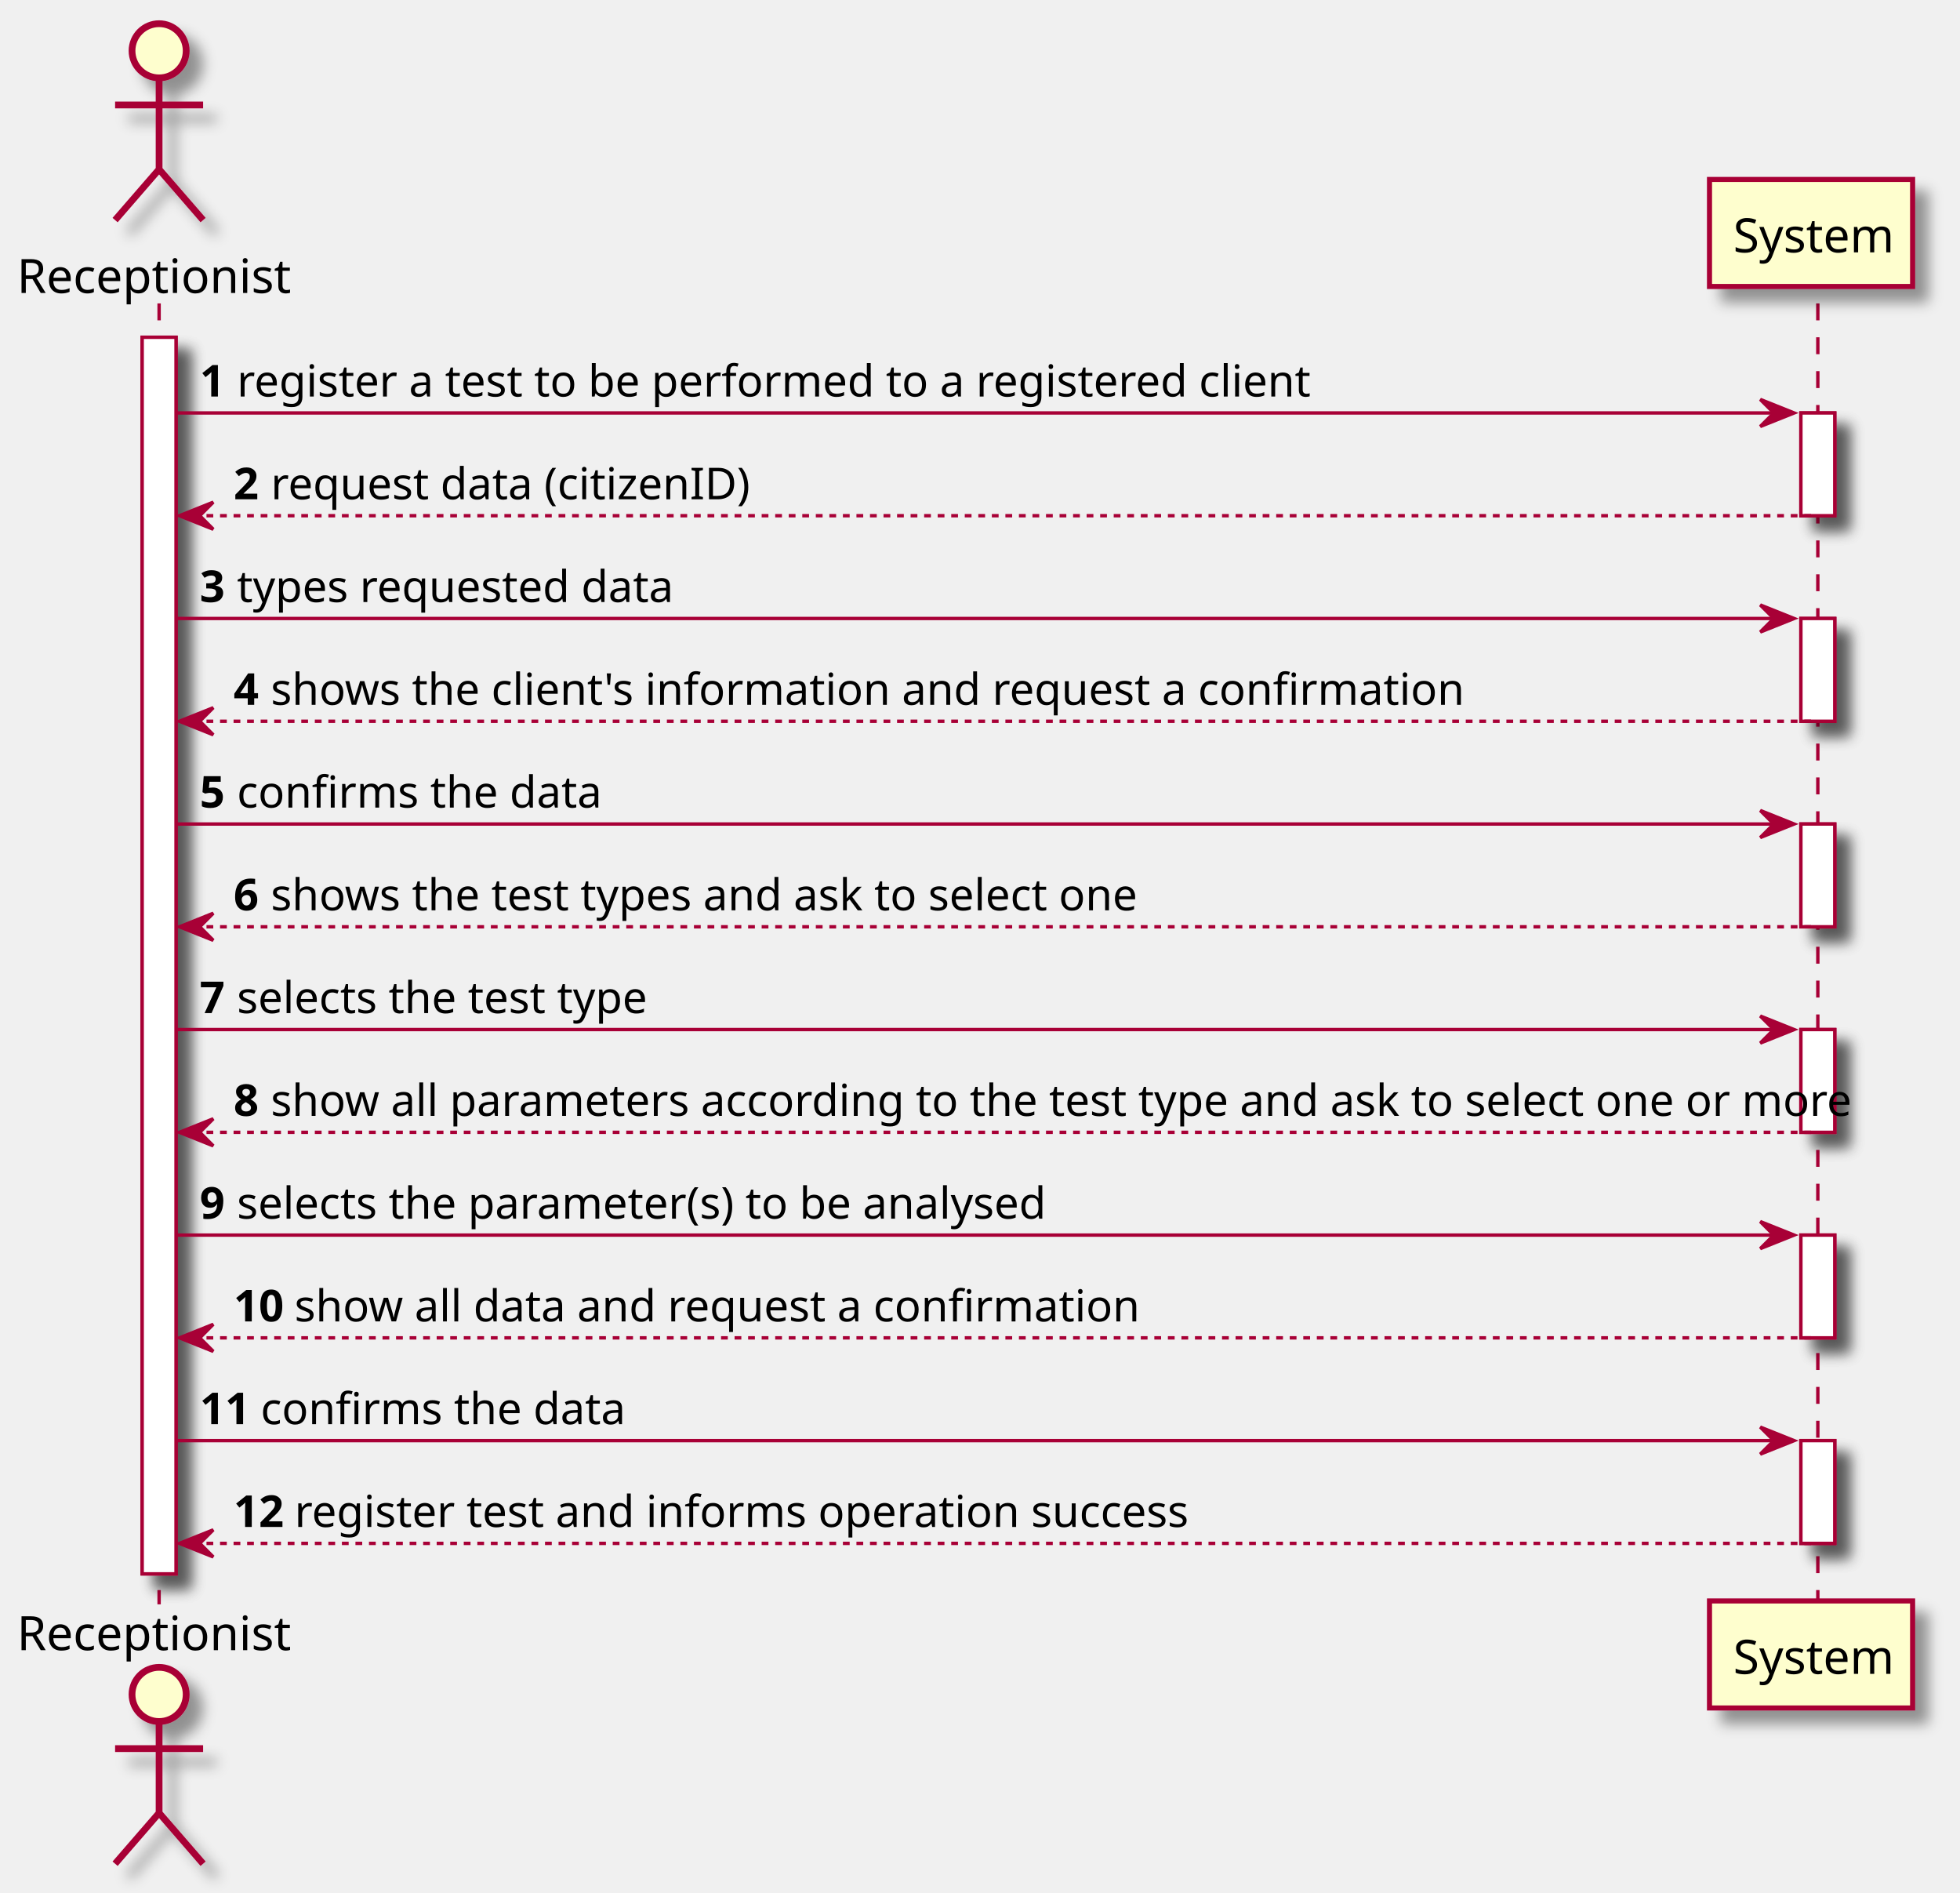
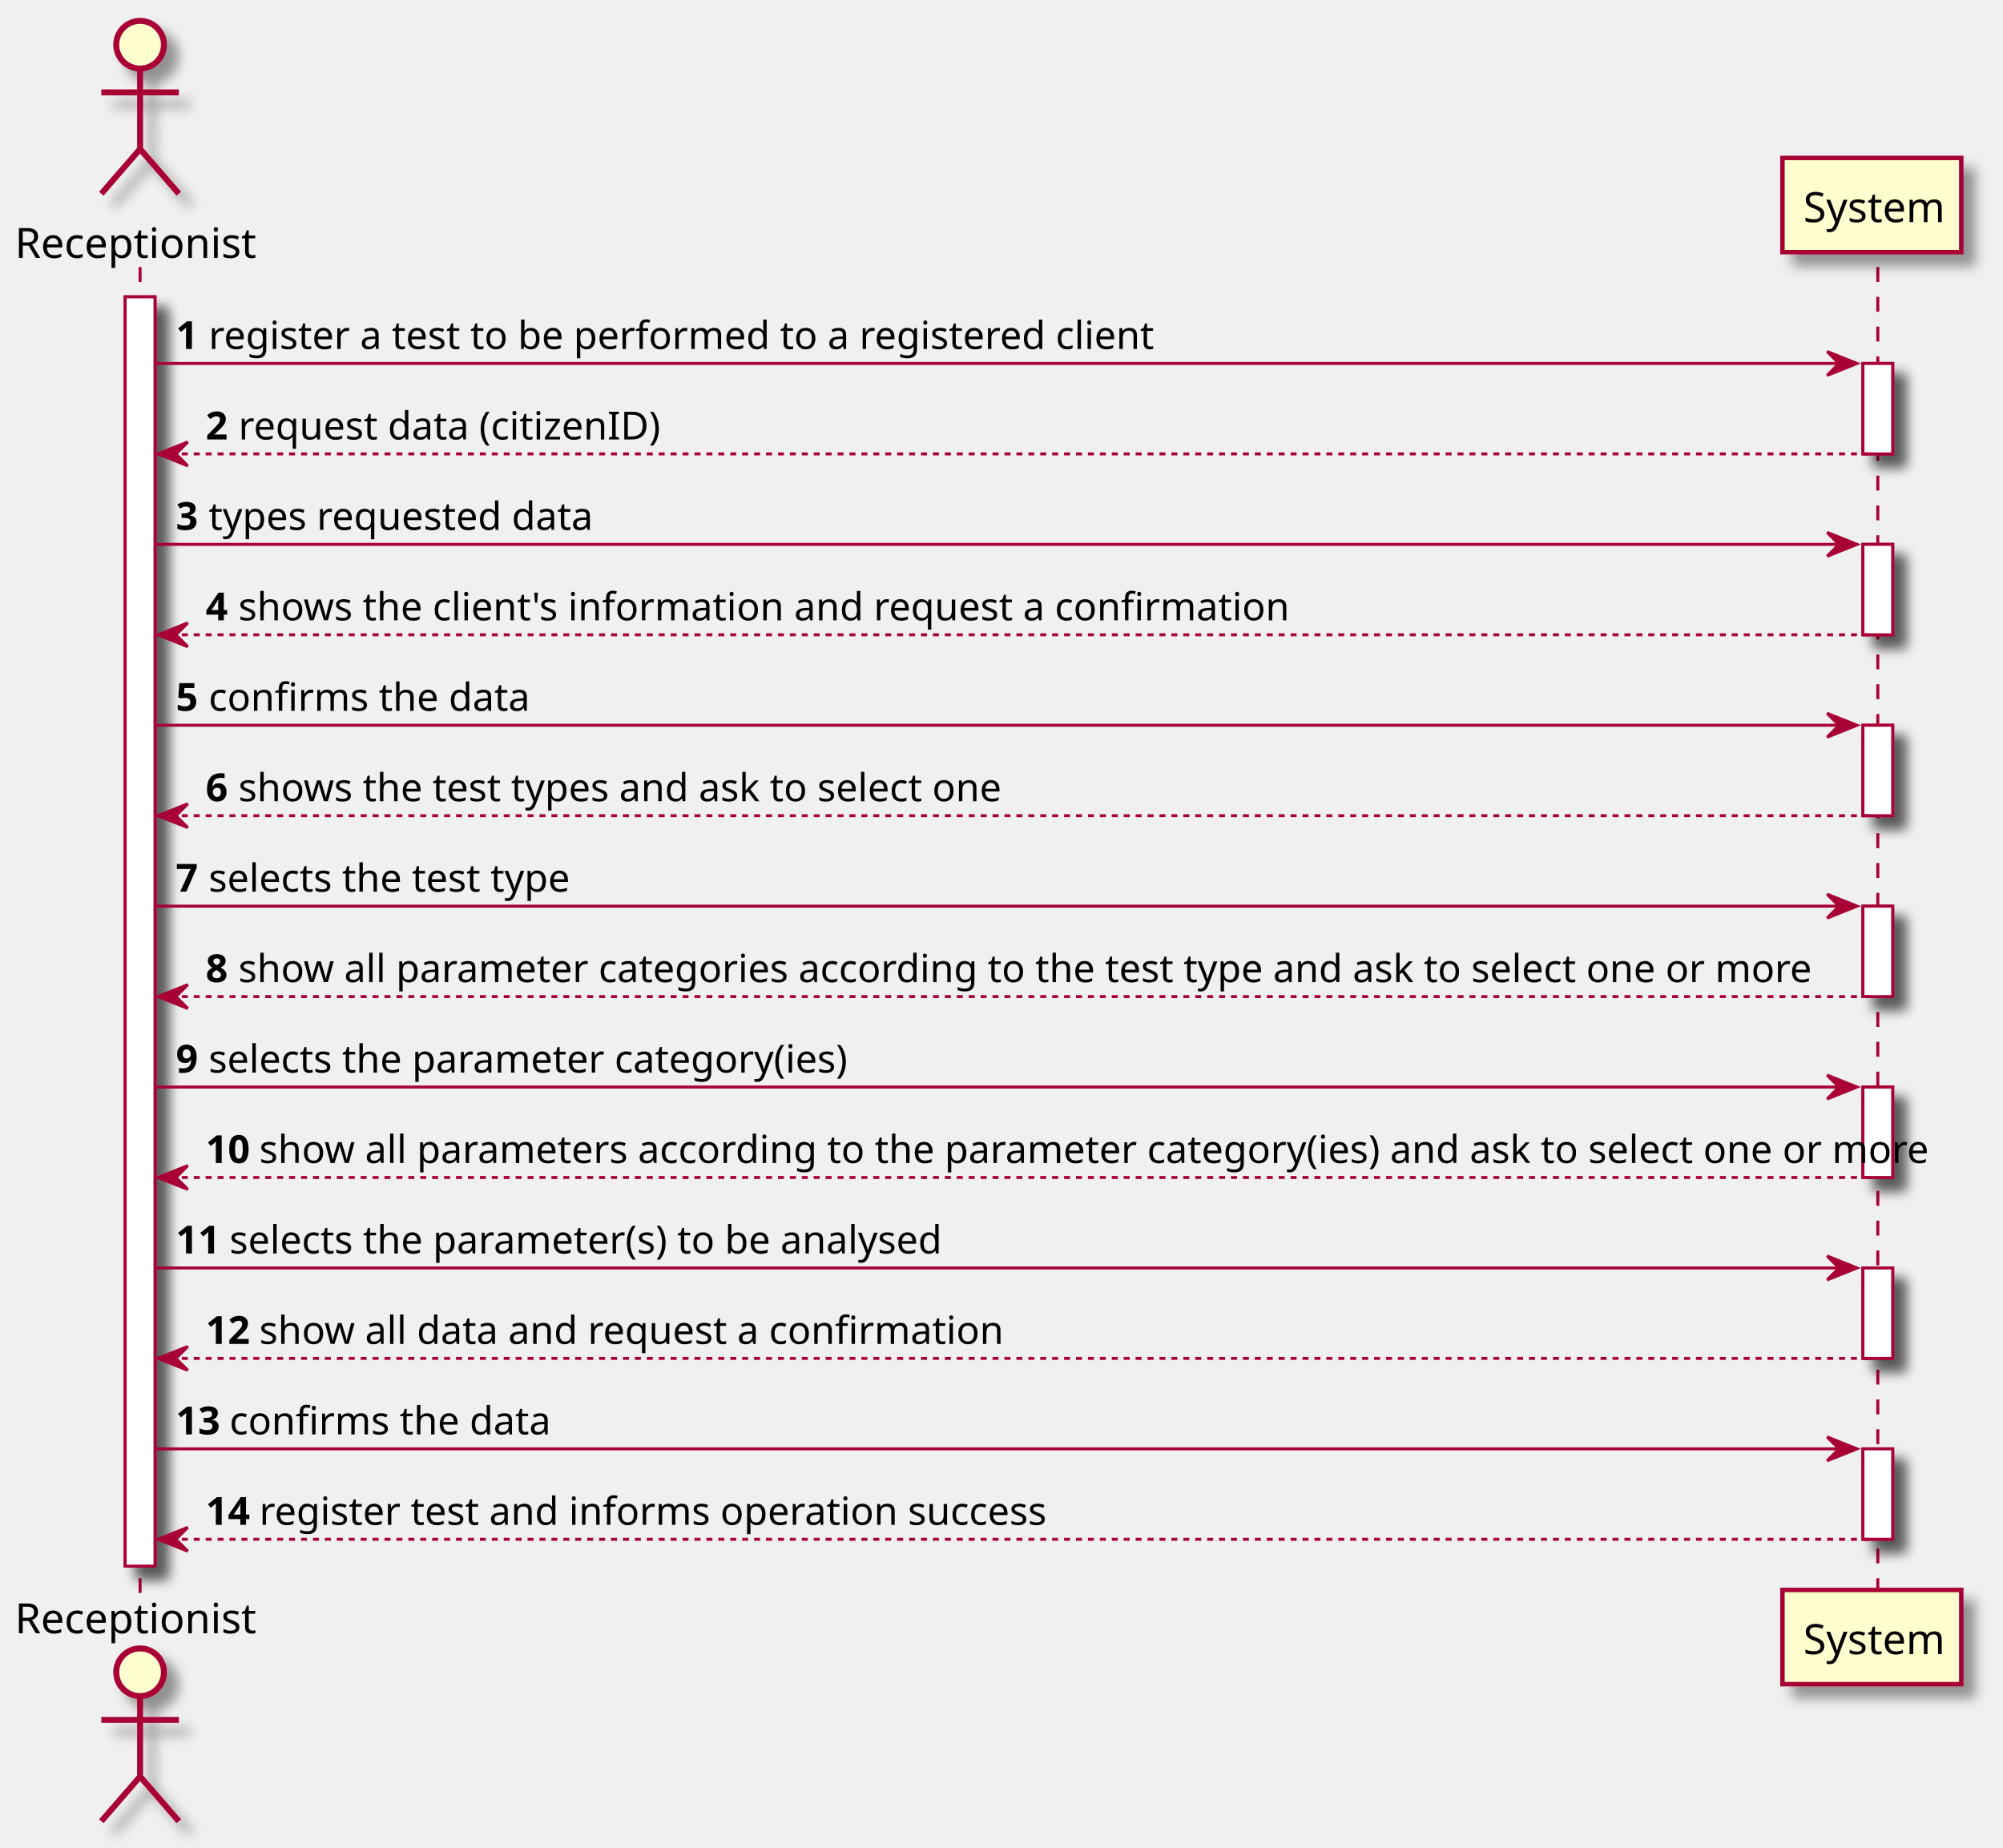
- <svg xmlns="http://www.w3.org/2000/svg" contentScriptType="application/ecmascript" contentStyleType="text/css" height="559px" preserveAspectRatio="none" style="width:579px;height:559px;" version="1.1" viewBox="0 0 579 559" width="579px" zoomAndPan="magnify">
+ <svg xmlns="http://www.w3.org/2000/svg" contentScriptType="application/ecmascript" contentStyleType="text/css" height="620px" preserveAspectRatio="none" style="width:672px;height:620px;" version="1.1" viewBox="0 0 672 620" width="672px" zoomAndPan="magnify">
  <defs>
-     <filter height="300%" id="f1kukc4k97phzz" width="300%" x="-1" y="-1">
+     <filter height="300%" id="f1hqfr4qx3aw5q" width="300%" x="-1" y="-1">
      <feGaussianBlur result="blurOut" stdDeviation="2.0" />
      <feColorMatrix in="blurOut" result="blurOut2" type="matrix" values="0 0 0 0 0 0 0 0 0 0 0 0 0 0 0 0 0 0 .4 0" />
      <feOffset dx="4.0" dy="4.0" in="blurOut2" result="blurOut3" />
      <feBlend in="SourceGraphic" in2="blurOut3" mode="normal" />
    </filter>
  </defs>
  <g>
-     <rect fill="#FFFFFF" filter="url(#f1kukc4k97phzz)" height="365.219" style="stroke:#A80036;stroke-width:1.0;" width="10" x="42" y="99.609" />
-     <rect fill="#FFFFFF" filter="url(#f1kukc4k97phzz)" height="30.352" style="stroke:#A80036;stroke-width:1.0;" width="10" x="532" y="121.961" />
-     <rect fill="#FFFFFF" filter="url(#f1kukc4k97phzz)" height="30.352" style="stroke:#A80036;stroke-width:1.0;" width="10" x="532" y="182.664" />
-     <rect fill="#FFFFFF" filter="url(#f1kukc4k97phzz)" height="30.352" style="stroke:#A80036;stroke-width:1.0;" width="10" x="532" y="243.367" />
-     <rect fill="#FFFFFF" filter="url(#f1kukc4k97phzz)" height="30.352" style="stroke:#A80036;stroke-width:1.0;" width="10" x="532" y="304.07" />
-     <rect fill="#FFFFFF" filter="url(#f1kukc4k97phzz)" height="30.352" style="stroke:#A80036;stroke-width:1.0;" width="10" x="532" y="364.773" />
-     <rect fill="#FFFFFF" filter="url(#f1kukc4k97phzz)" height="30.352" style="stroke:#A80036;stroke-width:1.0;" width="10" x="532" y="425.477" />
-     <line style="stroke:#A80036;stroke-width:1.0;stroke-dasharray:5.0,5.0;" x1="47" x2="47" y1="89.609" y2="473.828" />
-     <line style="stroke:#A80036;stroke-width:1.0;stroke-dasharray:5.0,5.0;" x1="537" x2="537" y1="89.609" y2="473.828" />
+     <rect fill="#FFFFFF" filter="url(#f1hqfr4qx3aw5q)" height="425.922" style="stroke:#A80036;stroke-width:1.0;" width="10" x="42" y="99.609" />
+     <rect fill="#FFFFFF" filter="url(#f1hqfr4qx3aw5q)" height="30.352" style="stroke:#A80036;stroke-width:1.0;" width="10" x="625" y="121.961" />
+     <rect fill="#FFFFFF" filter="url(#f1hqfr4qx3aw5q)" height="30.352" style="stroke:#A80036;stroke-width:1.0;" width="10" x="625" y="182.664" />
+     <rect fill="#FFFFFF" filter="url(#f1hqfr4qx3aw5q)" height="30.352" style="stroke:#A80036;stroke-width:1.0;" width="10" x="625" y="243.367" />
+     <rect fill="#FFFFFF" filter="url(#f1hqfr4qx3aw5q)" height="30.352" style="stroke:#A80036;stroke-width:1.0;" width="10" x="625" y="304.07" />
+     <rect fill="#FFFFFF" filter="url(#f1hqfr4qx3aw5q)" height="30.352" style="stroke:#A80036;stroke-width:1.0;" width="10" x="625" y="364.773" />
+     <rect fill="#FFFFFF" filter="url(#f1hqfr4qx3aw5q)" height="30.352" style="stroke:#A80036;stroke-width:1.0;" width="10" x="625" y="425.477" />
+     <rect fill="#FFFFFF" filter="url(#f1hqfr4qx3aw5q)" height="30.352" style="stroke:#A80036;stroke-width:1.0;" width="10" x="625" y="486.18" />
+     <line style="stroke:#A80036;stroke-width:1.0;stroke-dasharray:5.0,5.0;" x1="47" x2="47" y1="89.609" y2="534.531" />
+     <line style="stroke:#A80036;stroke-width:1.0;stroke-dasharray:5.0,5.0;" x1="630" x2="630" y1="89.609" y2="534.531" />
    <text fill="#000000" font-family="sans-serif" font-size="14" lengthAdjust="spacing" textLength="78" x="5" y="86.533">Receptionist</text>
-     <ellipse cx="47" cy="15" fill="#FEFECE" filter="url(#f1kukc4k97phzz)" rx="8" ry="8" style="stroke:#A80036;stroke-width:2.0;" />
-     <path d="M47,23 L47,50 M34,31 L60,31 M47,50 L34,65 M47,50 L60,65 " fill="none" filter="url(#f1kukc4k97phzz)" style="stroke:#A80036;stroke-width:2.0;" />
-     <text fill="#000000" font-family="sans-serif" font-size="14" lengthAdjust="spacing" textLength="78" x="5" y="487.361">Receptionist</text>
-     <ellipse cx="47" cy="500.438" fill="#FEFECE" filter="url(#f1kukc4k97phzz)" rx="8" ry="8" style="stroke:#A80036;stroke-width:2.0;" />
-     <path d="M47,508.438 L47,535.438 M34,516.438 L60,516.438 M47,535.438 L34,550.438 M47,535.438 L60,550.438 " fill="none" filter="url(#f1kukc4k97phzz)" style="stroke:#A80036;stroke-width:2.0;" />
-     <rect fill="#FEFECE" filter="url(#f1kukc4k97phzz)" height="31.609" style="stroke:#A80036;stroke-width:1.5;" width="60" x="505" y="53" />
-     <text fill="#000000" font-family="sans-serif" font-size="14" lengthAdjust="spacing" textLength="46" x="512" y="74.533">System</text>
-     <rect fill="#FEFECE" filter="url(#f1kukc4k97phzz)" height="31.609" style="stroke:#A80036;stroke-width:1.5;" width="60" x="505" y="472.828" />
-     <text fill="#000000" font-family="sans-serif" font-size="14" lengthAdjust="spacing" textLength="46" x="512" y="494.361">System</text>
-     <rect fill="#FFFFFF" filter="url(#f1kukc4k97phzz)" height="365.219" style="stroke:#A80036;stroke-width:1.0;" width="10" x="42" y="99.609" />
-     <rect fill="#FFFFFF" filter="url(#f1kukc4k97phzz)" height="30.352" style="stroke:#A80036;stroke-width:1.0;" width="10" x="532" y="121.961" />
-     <rect fill="#FFFFFF" filter="url(#f1kukc4k97phzz)" height="30.352" style="stroke:#A80036;stroke-width:1.0;" width="10" x="532" y="182.664" />
-     <rect fill="#FFFFFF" filter="url(#f1kukc4k97phzz)" height="30.352" style="stroke:#A80036;stroke-width:1.0;" width="10" x="532" y="243.367" />
-     <rect fill="#FFFFFF" filter="url(#f1kukc4k97phzz)" height="30.352" style="stroke:#A80036;stroke-width:1.0;" width="10" x="532" y="304.07" />
-     <rect fill="#FFFFFF" filter="url(#f1kukc4k97phzz)" height="30.352" style="stroke:#A80036;stroke-width:1.0;" width="10" x="532" y="364.773" />
-     <rect fill="#FFFFFF" filter="url(#f1kukc4k97phzz)" height="30.352" style="stroke:#A80036;stroke-width:1.0;" width="10" x="532" y="425.477" />
-     <polygon fill="#A80036" points="520,117.961,530,121.961,520,125.961,524,121.961" style="stroke:#A80036;stroke-width:1.0;" />
-     <line style="stroke:#A80036;stroke-width:1.0;" x1="52" x2="526" y1="121.961" y2="121.961" />
+     <ellipse cx="47" cy="15" fill="#FEFECE" filter="url(#f1hqfr4qx3aw5q)" rx="8" ry="8" style="stroke:#A80036;stroke-width:2.0;" />
+     <path d="M47,23 L47,50 M34,31 L60,31 M47,50 L34,65 M47,50 L60,65 " fill="none" filter="url(#f1hqfr4qx3aw5q)" style="stroke:#A80036;stroke-width:2.0;" />
+     <text fill="#000000" font-family="sans-serif" font-size="14" lengthAdjust="spacing" textLength="78" x="5" y="548.064">Receptionist</text>
+     <ellipse cx="47" cy="561.141" fill="#FEFECE" filter="url(#f1hqfr4qx3aw5q)" rx="8" ry="8" style="stroke:#A80036;stroke-width:2.0;" />
+     <path d="M47,569.141 L47,596.141 M34,577.141 L60,577.141 M47,596.141 L34,611.141 M47,596.141 L60,611.141 " fill="none" filter="url(#f1hqfr4qx3aw5q)" style="stroke:#A80036;stroke-width:2.0;" />
+     <rect fill="#FEFECE" filter="url(#f1hqfr4qx3aw5q)" height="31.609" style="stroke:#A80036;stroke-width:1.5;" width="60" x="598" y="53" />
+     <text fill="#000000" font-family="sans-serif" font-size="14" lengthAdjust="spacing" textLength="46" x="605" y="74.533">System</text>
+     <rect fill="#FEFECE" filter="url(#f1hqfr4qx3aw5q)" height="31.609" style="stroke:#A80036;stroke-width:1.5;" width="60" x="598" y="533.531" />
+     <text fill="#000000" font-family="sans-serif" font-size="14" lengthAdjust="spacing" textLength="46" x="605" y="555.064">System</text>
+     <rect fill="#FFFFFF" filter="url(#f1hqfr4qx3aw5q)" height="425.922" style="stroke:#A80036;stroke-width:1.0;" width="10" x="42" y="99.609" />
+     <rect fill="#FFFFFF" filter="url(#f1hqfr4qx3aw5q)" height="30.352" style="stroke:#A80036;stroke-width:1.0;" width="10" x="625" y="121.961" />
+     <rect fill="#FFFFFF" filter="url(#f1hqfr4qx3aw5q)" height="30.352" style="stroke:#A80036;stroke-width:1.0;" width="10" x="625" y="182.664" />
+     <rect fill="#FFFFFF" filter="url(#f1hqfr4qx3aw5q)" height="30.352" style="stroke:#A80036;stroke-width:1.0;" width="10" x="625" y="243.367" />
+     <rect fill="#FFFFFF" filter="url(#f1hqfr4qx3aw5q)" height="30.352" style="stroke:#A80036;stroke-width:1.0;" width="10" x="625" y="304.07" />
+     <rect fill="#FFFFFF" filter="url(#f1hqfr4qx3aw5q)" height="30.352" style="stroke:#A80036;stroke-width:1.0;" width="10" x="625" y="364.773" />
+     <rect fill="#FFFFFF" filter="url(#f1hqfr4qx3aw5q)" height="30.352" style="stroke:#A80036;stroke-width:1.0;" width="10" x="625" y="425.477" />
+     <rect fill="#FFFFFF" filter="url(#f1hqfr4qx3aw5q)" height="30.352" style="stroke:#A80036;stroke-width:1.0;" width="10" x="625" y="486.18" />
+     <polygon fill="#A80036" points="613,117.961,623,121.961,613,125.961,617,121.961" style="stroke:#A80036;stroke-width:1.0;" />
+     <line style="stroke:#A80036;stroke-width:1.0;" x1="52" x2="619" y1="121.961" y2="121.961" />
    <text fill="#000000" font-family="sans-serif" font-size="13" font-weight="bold" lengthAdjust="spacing" textLength="7" x="59" y="117.105">1</text>
    <text fill="#000000" font-family="sans-serif" font-size="13" lengthAdjust="spacing" textLength="296" x="70" y="117.105">register a test to be performed to a registered client</text>
    <polygon fill="#A80036" points="63,148.312,53,152.312,63,156.312,59,152.312" style="stroke:#A80036;stroke-width:1.0;" />
-     <line style="stroke:#A80036;stroke-width:1.0;stroke-dasharray:2.0,2.0;" x1="57" x2="536" y1="152.312" y2="152.312" />
+     <line style="stroke:#A80036;stroke-width:1.0;stroke-dasharray:2.0,2.0;" x1="57" x2="629" y1="152.312" y2="152.312" />
    <text fill="#000000" font-family="sans-serif" font-size="13" font-weight="bold" lengthAdjust="spacing" textLength="7" x="69" y="147.456">2</text>
    <text fill="#000000" font-family="sans-serif" font-size="13" lengthAdjust="spacing" textLength="134" x="80" y="147.456">request data (citizenID)</text>
-     <polygon fill="#A80036" points="520,178.664,530,182.664,520,186.664,524,182.664" style="stroke:#A80036;stroke-width:1.0;" />
-     <line style="stroke:#A80036;stroke-width:1.0;" x1="52" x2="526" y1="182.664" y2="182.664" />
+     <polygon fill="#A80036" points="613,178.664,623,182.664,613,186.664,617,182.664" style="stroke:#A80036;stroke-width:1.0;" />
+     <line style="stroke:#A80036;stroke-width:1.0;" x1="52" x2="619" y1="182.664" y2="182.664" />
    <text fill="#000000" font-family="sans-serif" font-size="13" font-weight="bold" lengthAdjust="spacing" textLength="7" x="59" y="177.808">3</text>
    <text fill="#000000" font-family="sans-serif" font-size="13" lengthAdjust="spacing" textLength="122" x="70" y="177.808">types requested data</text>
    <polygon fill="#A80036" points="63,209.016,53,213.016,63,217.016,59,213.016" style="stroke:#A80036;stroke-width:1.0;" />
-     <line style="stroke:#A80036;stroke-width:1.0;stroke-dasharray:2.0,2.0;" x1="57" x2="536" y1="213.016" y2="213.016" />
+     <line style="stroke:#A80036;stroke-width:1.0;stroke-dasharray:2.0,2.0;" x1="57" x2="629" y1="213.016" y2="213.016" />
    <text fill="#000000" font-family="sans-serif" font-size="13" font-weight="bold" lengthAdjust="spacing" textLength="7" x="69" y="208.159">4</text>
    <text fill="#000000" font-family="sans-serif" font-size="13" lengthAdjust="spacing" textLength="327" x="80" y="208.159">shows the client's information and request a confirmation</text>
-     <polygon fill="#A80036" points="520,239.367,530,243.367,520,247.367,524,243.367" style="stroke:#A80036;stroke-width:1.0;" />
-     <line style="stroke:#A80036;stroke-width:1.0;" x1="52" x2="526" y1="243.367" y2="243.367" />
+     <polygon fill="#A80036" points="613,239.367,623,243.367,613,247.367,617,243.367" style="stroke:#A80036;stroke-width:1.0;" />
+     <line style="stroke:#A80036;stroke-width:1.0;" x1="52" x2="619" y1="243.367" y2="243.367" />
    <text fill="#000000" font-family="sans-serif" font-size="13" font-weight="bold" lengthAdjust="spacing" textLength="7" x="59" y="238.511">5</text>
    <text fill="#000000" font-family="sans-serif" font-size="13" lengthAdjust="spacing" textLength="100" x="70" y="238.511">confirms the data</text>
    <polygon fill="#A80036" points="63,269.719,53,273.719,63,277.719,59,273.719" style="stroke:#A80036;stroke-width:1.0;" />
-     <line style="stroke:#A80036;stroke-width:1.0;stroke-dasharray:2.0,2.0;" x1="57" x2="536" y1="273.719" y2="273.719" />
+     <line style="stroke:#A80036;stroke-width:1.0;stroke-dasharray:2.0,2.0;" x1="57" x2="629" y1="273.719" y2="273.719" />
    <text fill="#000000" font-family="sans-serif" font-size="13" font-weight="bold" lengthAdjust="spacing" textLength="7" x="69" y="268.862">6</text>
    <text fill="#000000" font-family="sans-serif" font-size="13" lengthAdjust="spacing" textLength="250" x="80" y="268.862">shows the test types and ask to select one</text>
-     <polygon fill="#A80036" points="520,300.07,530,304.07,520,308.07,524,304.07" style="stroke:#A80036;stroke-width:1.0;" />
-     <line style="stroke:#A80036;stroke-width:1.0;" x1="52" x2="526" y1="304.07" y2="304.07" />
+     <polygon fill="#A80036" points="613,300.07,623,304.07,613,308.07,617,304.07" style="stroke:#A80036;stroke-width:1.0;" />
+     <line style="stroke:#A80036;stroke-width:1.0;" x1="52" x2="619" y1="304.07" y2="304.07" />
    <text fill="#000000" font-family="sans-serif" font-size="13" font-weight="bold" lengthAdjust="spacing" textLength="7" x="59" y="299.214">7</text>
    <text fill="#000000" font-family="sans-serif" font-size="13" lengthAdjust="spacing" textLength="119" x="70" y="299.214">selects the test type</text>
    <polygon fill="#A80036" points="63,330.422,53,334.422,63,338.422,59,334.422" style="stroke:#A80036;stroke-width:1.0;" />
-     <line style="stroke:#A80036;stroke-width:1.0;stroke-dasharray:2.0,2.0;" x1="57" x2="536" y1="334.422" y2="334.422" />
+     <line style="stroke:#A80036;stroke-width:1.0;stroke-dasharray:2.0,2.0;" x1="57" x2="629" y1="334.422" y2="334.422" />
    <text fill="#000000" font-family="sans-serif" font-size="13" font-weight="bold" lengthAdjust="spacing" textLength="7" x="69" y="329.565">8</text>
-     <text fill="#000000" font-family="sans-serif" font-size="13" lengthAdjust="spacing" textLength="445" x="80" y="329.565">show all parameters according to the test type and ask to select one or more</text>
-     <polygon fill="#A80036" points="520,360.773,530,364.773,520,368.773,524,364.773" style="stroke:#A80036;stroke-width:1.0;" />
-     <line style="stroke:#A80036;stroke-width:1.0;" x1="52" x2="526" y1="364.773" y2="364.773" />
+     <text fill="#000000" font-family="sans-serif" font-size="13" lengthAdjust="spacing" textLength="502" x="80" y="329.565">show all parameter categories according to the test type and ask to select one or more</text>
+     <polygon fill="#A80036" points="613,360.773,623,364.773,613,368.773,617,364.773" style="stroke:#A80036;stroke-width:1.0;" />
+     <line style="stroke:#A80036;stroke-width:1.0;" x1="52" x2="619" y1="364.773" y2="364.773" />
    <text fill="#000000" font-family="sans-serif" font-size="13" font-weight="bold" lengthAdjust="spacing" textLength="7" x="59" y="359.917">9</text>
-     <text fill="#000000" font-family="sans-serif" font-size="13" lengthAdjust="spacing" textLength="230" x="70" y="359.917">selects the parameter(s) to be analysed</text>
+     <text fill="#000000" font-family="sans-serif" font-size="13" lengthAdjust="spacing" textLength="205" x="70" y="359.917">selects the parameter category(ies)</text>
    <polygon fill="#A80036" points="63,391.125,53,395.125,63,399.125,59,395.125" style="stroke:#A80036;stroke-width:1.0;" />
-     <line style="stroke:#A80036;stroke-width:1.0;stroke-dasharray:2.0,2.0;" x1="57" x2="536" y1="395.125" y2="395.125" />
+     <line style="stroke:#A80036;stroke-width:1.0;stroke-dasharray:2.0,2.0;" x1="57" x2="629" y1="395.125" y2="395.125" />
    <text fill="#000000" font-family="sans-serif" font-size="13" font-weight="bold" lengthAdjust="spacing" textLength="14" x="69" y="390.269">10</text>
-     <text fill="#000000" font-family="sans-serif" font-size="13" lengthAdjust="spacing" textLength="233" x="87" y="390.269">show all data and request a confirmation</text>
-     <polygon fill="#A80036" points="520,421.477,530,425.477,520,429.477,524,425.477" style="stroke:#A80036;stroke-width:1.0;" />
-     <line style="stroke:#A80036;stroke-width:1.0;" x1="52" x2="526" y1="425.477" y2="425.477" />
+     <text fill="#000000" font-family="sans-serif" font-size="13" lengthAdjust="spacing" textLength="531" x="87" y="390.269">show all parameters according to the parameter category(ies) and ask to select one or more</text>
+     <polygon fill="#A80036" points="613,421.477,623,425.477,613,429.477,617,425.477" style="stroke:#A80036;stroke-width:1.0;" />
+     <line style="stroke:#A80036;stroke-width:1.0;" x1="52" x2="619" y1="425.477" y2="425.477" />
    <text fill="#000000" font-family="sans-serif" font-size="13" font-weight="bold" lengthAdjust="spacing" textLength="14" x="59" y="420.62">11</text>
-     <text fill="#000000" font-family="sans-serif" font-size="13" lengthAdjust="spacing" textLength="100" x="77" y="420.62">confirms the data</text>
+     <text fill="#000000" font-family="sans-serif" font-size="13" lengthAdjust="spacing" textLength="230" x="77" y="420.62">selects the parameter(s) to be analysed</text>
    <polygon fill="#A80036" points="63,451.828,53,455.828,63,459.828,59,455.828" style="stroke:#A80036;stroke-width:1.0;" />
-     <line style="stroke:#A80036;stroke-width:1.0;stroke-dasharray:2.0,2.0;" x1="57" x2="536" y1="455.828" y2="455.828" />
+     <line style="stroke:#A80036;stroke-width:1.0;stroke-dasharray:2.0,2.0;" x1="57" x2="629" y1="455.828" y2="455.828" />
    <text fill="#000000" font-family="sans-serif" font-size="13" font-weight="bold" lengthAdjust="spacing" textLength="14" x="69" y="450.972">12</text>
-     <text fill="#000000" font-family="sans-serif" font-size="13" lengthAdjust="spacing" textLength="250" x="87" y="450.972">register test and informs operation success</text>
+     <text fill="#000000" font-family="sans-serif" font-size="13" lengthAdjust="spacing" textLength="233" x="87" y="450.972">show all data and request a confirmation</text>
+     <polygon fill="#A80036" points="613,482.18,623,486.18,613,490.18,617,486.18" style="stroke:#A80036;stroke-width:1.0;" />
+     <line style="stroke:#A80036;stroke-width:1.0;" x1="52" x2="619" y1="486.18" y2="486.18" />
+     <text fill="#000000" font-family="sans-serif" font-size="13" font-weight="bold" lengthAdjust="spacing" textLength="14" x="59" y="481.323">13</text>
+     <text fill="#000000" font-family="sans-serif" font-size="13" lengthAdjust="spacing" textLength="100" x="77" y="481.323">confirms the data</text>
+     <polygon fill="#A80036" points="63,512.531,53,516.531,63,520.531,59,516.531" style="stroke:#A80036;stroke-width:1.0;" />
+     <line style="stroke:#A80036;stroke-width:1.0;stroke-dasharray:2.0,2.0;" x1="57" x2="629" y1="516.531" y2="516.531" />
+     <text fill="#000000" font-family="sans-serif" font-size="13" font-weight="bold" lengthAdjust="spacing" textLength="14" x="69" y="511.675">14</text>
+     <text fill="#000000" font-family="sans-serif" font-size="13" lengthAdjust="spacing" textLength="250" x="87" y="511.675">register test and informs operation success</text>
  </g>
</svg>
